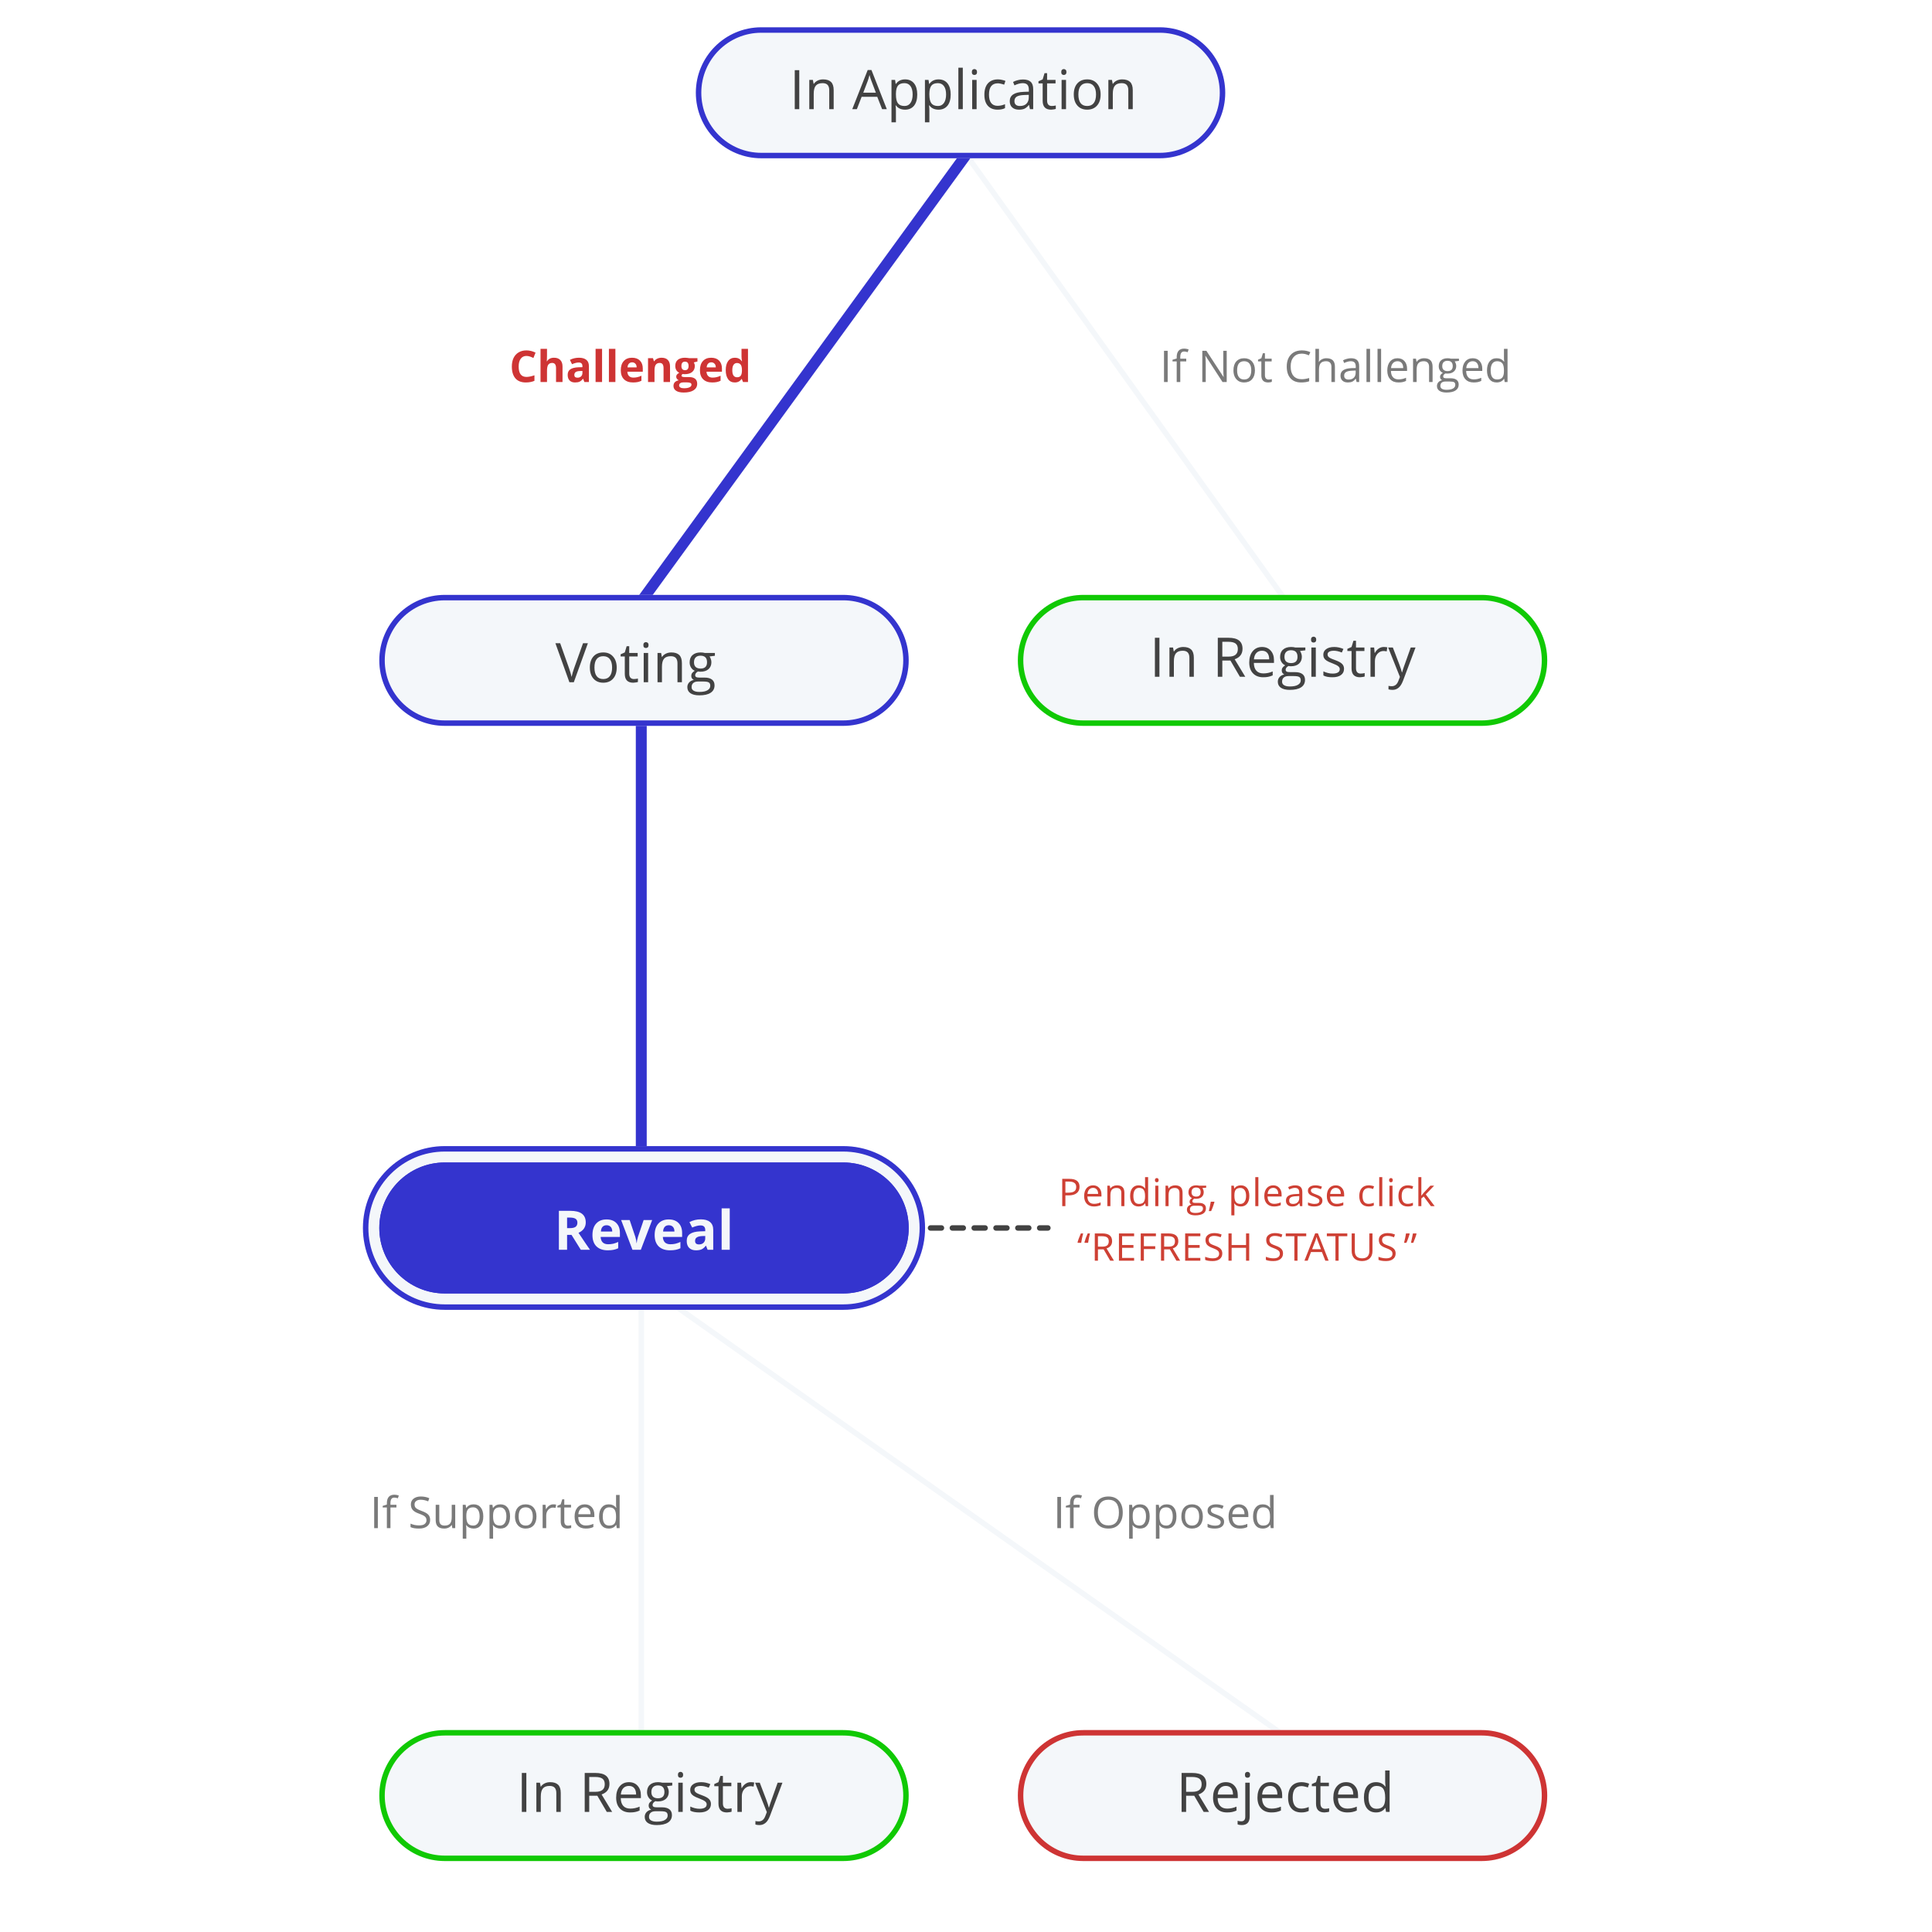
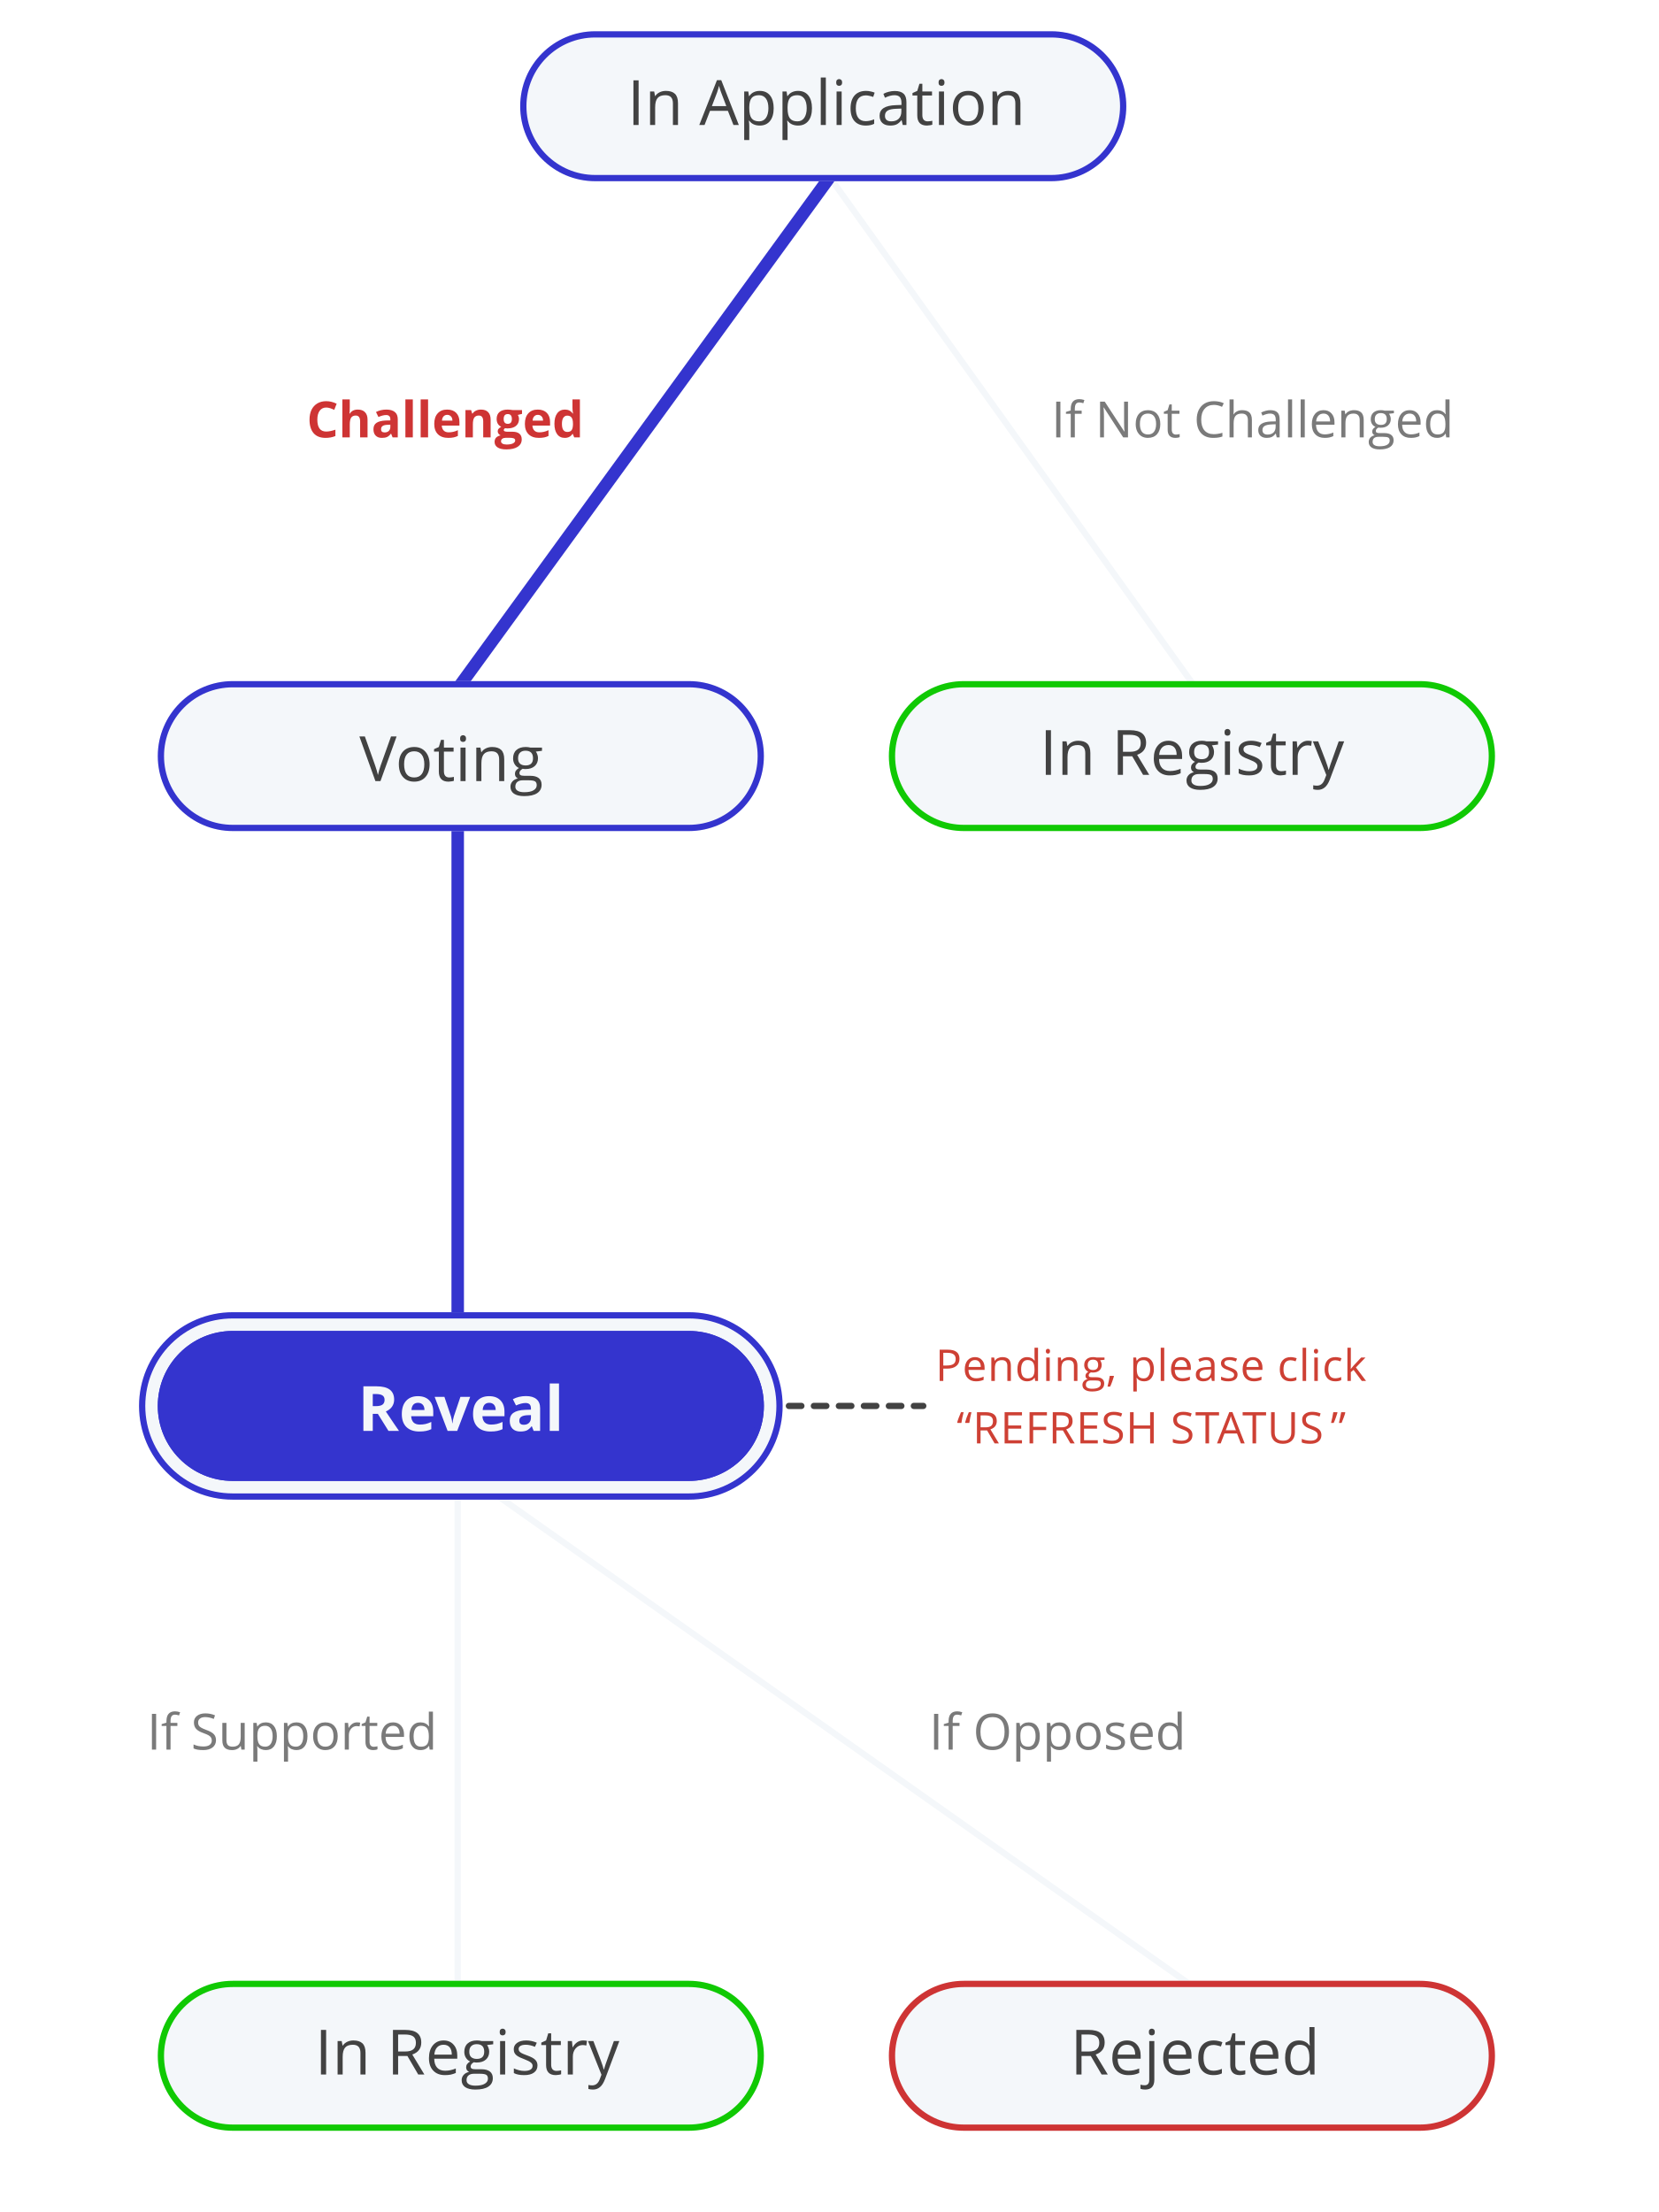
- <svg xmlns="http://www.w3.org/2000/svg" xmlns:xlink="http://www.w3.org/1999/xlink" width="400px" height="400px" viewBox="0 0 231 354" version="1.1">
+ <svg xmlns="http://www.w3.org/2000/svg" xmlns:xlink="http://www.w3.org/1999/xlink" width="300px" height="400px" viewBox="0 0 231 354" version="1.1">
  <defs>
    <rect id="path-1" x="66" y="5" width="97" height="24" rx="12" />
    <rect id="path-2" x="5" y="210" width="103" height="30" rx="15" />
    <rect id="path-3" x="8" y="109" width="97" height="24" rx="12" />
    <rect id="path-4" x="125" y="109" width="97" height="24" rx="12" />
    <rect id="path-5" x="8" y="317" width="97" height="24" rx="12" />
    <rect id="path-6" x="8" y="213" width="97" height="24" rx="12" />
    <rect id="path-7" x="125" y="317" width="97" height="24" rx="12" />
  </defs>
  <g id="Symbols" stroke="none" stroke-width="1" fill="none" fill-rule="evenodd">
    <g id="Map-–-Reveal-(PENDING)">
      <path d="M109,225 L130.506,225" id="Line" stroke="#424242" stroke-linecap="round" stroke-linejoin="round" stroke-dasharray="2,2" />
      <text id="Pending,-please-clic" font-family="Open Sans, sans-serif" font-size="7" font-weight="normal" line-spacing="10" letter-spacing="0.1" fill="#CE4034">
        <tspan x="132.445" y="221">Pending, please click </tspan>
        <tspan x="135.861" y="231">“</tspan>
        <tspan x="138.412" y="231" font-family="Open Sans, sans-serif" font-weight="500">REFRESH STATUS</tspan>
        <tspan x="195.688" y="231">”</tspan>
      </text>
      <path d="M173.961,109.879 L116,29" id="Line-3" stroke="#F4F7FA" stroke-linecap="square" />
      <path d="M56.5,109.5 L115.343,28.618" id="Line-3" stroke="#3434CE" stroke-width="2" stroke-linecap="round" stroke-linejoin="round" />
      <path d="M56,323.365 L56,227.499" id="Line-3" stroke="#F4F7FA" stroke-linecap="square" />
      <path d="M56,213.365 L56,117.499" id="Line-3" stroke="#3434CE" stroke-width="2" stroke-linecap="square" />
      <path d="M174.5,318.5 L57.365,235.847" id="Line-3" stroke="#F4F7FA" stroke-linecap="square" />
      <g id="Rectangle-8">
        <use fill="#F4F7FA" fill-rule="evenodd" xlink:href="#path-1" />
        <rect stroke="#3434CE" stroke-width="1" x="66.5" y="5.5" width="96" height="23" rx="11.5" />
      </g>
      <text id="In-Application" font-family="Open Sans, sans-serif" font-size="10" font-weight="normal" fill="#424242">
        <tspan x="83.137" y="20">In Application</tspan>
      </text>
      <g id="Rectangle-8-Copy">
        <use fill="#F4F7FA" fill-rule="evenodd" xlink:href="#path-2" />
        <rect stroke="#3434CE" stroke-width="1" x="5.5" y="210.5" width="102" height="29" rx="14.5" />
      </g>
      <g id="Rectangle-8-Copy">
        <use fill="#F4F7FA" fill-rule="evenodd" xlink:href="#path-3" />
        <rect stroke="#3434CE" stroke-width="1" x="8.5" y="109.5" width="96" height="23" rx="11.5" />
      </g>
      <text id="Voting" font-family="Open Sans, sans-serif" font-size="10" font-weight="normal" fill="#424242">
        <tspan x="40.266" y="125">Voting</tspan>
      </text>
      <g id="Rectangle-8-Copy-2">
        <use fill="#F4F7FA" fill-rule="evenodd" xlink:href="#path-4" />
        <rect stroke="#10C903" stroke-width="1" x="125.5" y="109.5" width="96" height="23" rx="11.5" />
      </g>
      <text id="In-Registry" font-family="Open Sans, sans-serif" font-size="10" font-weight="normal" fill="#424242">
        <tspan x="149.127" y="124">In Registry</tspan>
      </text>
      <g id="Rectangle-8-Copy">
        <use fill="#F4F7FA" fill-rule="evenodd" xlink:href="#path-5" />
        <rect stroke="#10C903" stroke-width="1" x="8.5" y="317.5" width="96" height="23" rx="11.5" />
      </g>
      <text id="In-Registry" font-family="Open Sans, sans-serif" font-size="10" font-weight="normal" fill="#424242">
        <tspan x="33.127" y="332">In Registry</tspan>
      </text>
      <g id="Rectangle-8-Copy-3">
        <use fill="#3434CE" fill-rule="evenodd" xlink:href="#path-6" />
        <rect stroke="#3434CE" stroke-width="1" x="8.5" y="213.5" width="96" height="23" rx="11.5" />
      </g>
      <text id="Reveal" font-family="Open Sans, sans-serif" font-size="10" font-weight="bold" fill="#F4F7FA">
        <tspan x="40.001" y="229">Reveal</tspan>
      </text>
      <g id="Rectangle-8-Copy-2">
        <use fill="#F4F7FA" fill-rule="evenodd" xlink:href="#path-7" />
        <rect stroke="#CE3434" stroke-width="1" x="125.5" y="317.5" width="96" height="23" rx="11.5" />
      </g>
      <text id="Rejected" font-family="Open Sans, sans-serif" font-size="10" font-weight="normal" fill="#424242">
        <tspan x="154.02" y="332">Rejected</tspan>
      </text>
      <text id="Challenged" font-family="Open Sans, sans-serif" font-size="8" font-weight="bold" fill="#CE3434">
        <tspan x="31.818" y="70">Challenged</tspan>
      </text>
      <text id="If-Supported" opacity="0.7" font-family="Open Sans, sans-serif" font-size="8" font-weight="normal" fill="#424242">
        <tspan x="6.281" y="280">If Supported</tspan>
      </text>
      <text id="If-Opposed" opacity="0.7" font-family="Open Sans, sans-serif" font-size="8" font-weight="normal" fill="#424242">
        <tspan x="131.453" y="280">If Opposed</tspan>
      </text>
      <text id="If-Not-Challenged" opacity="0.7" font-family="Open Sans, sans-serif" font-size="8" font-weight="normal" fill="#424242">
        <tspan x="151" y="70">If Not Challenged</tspan>
      </text>
    </g>
  </g>
</svg>
